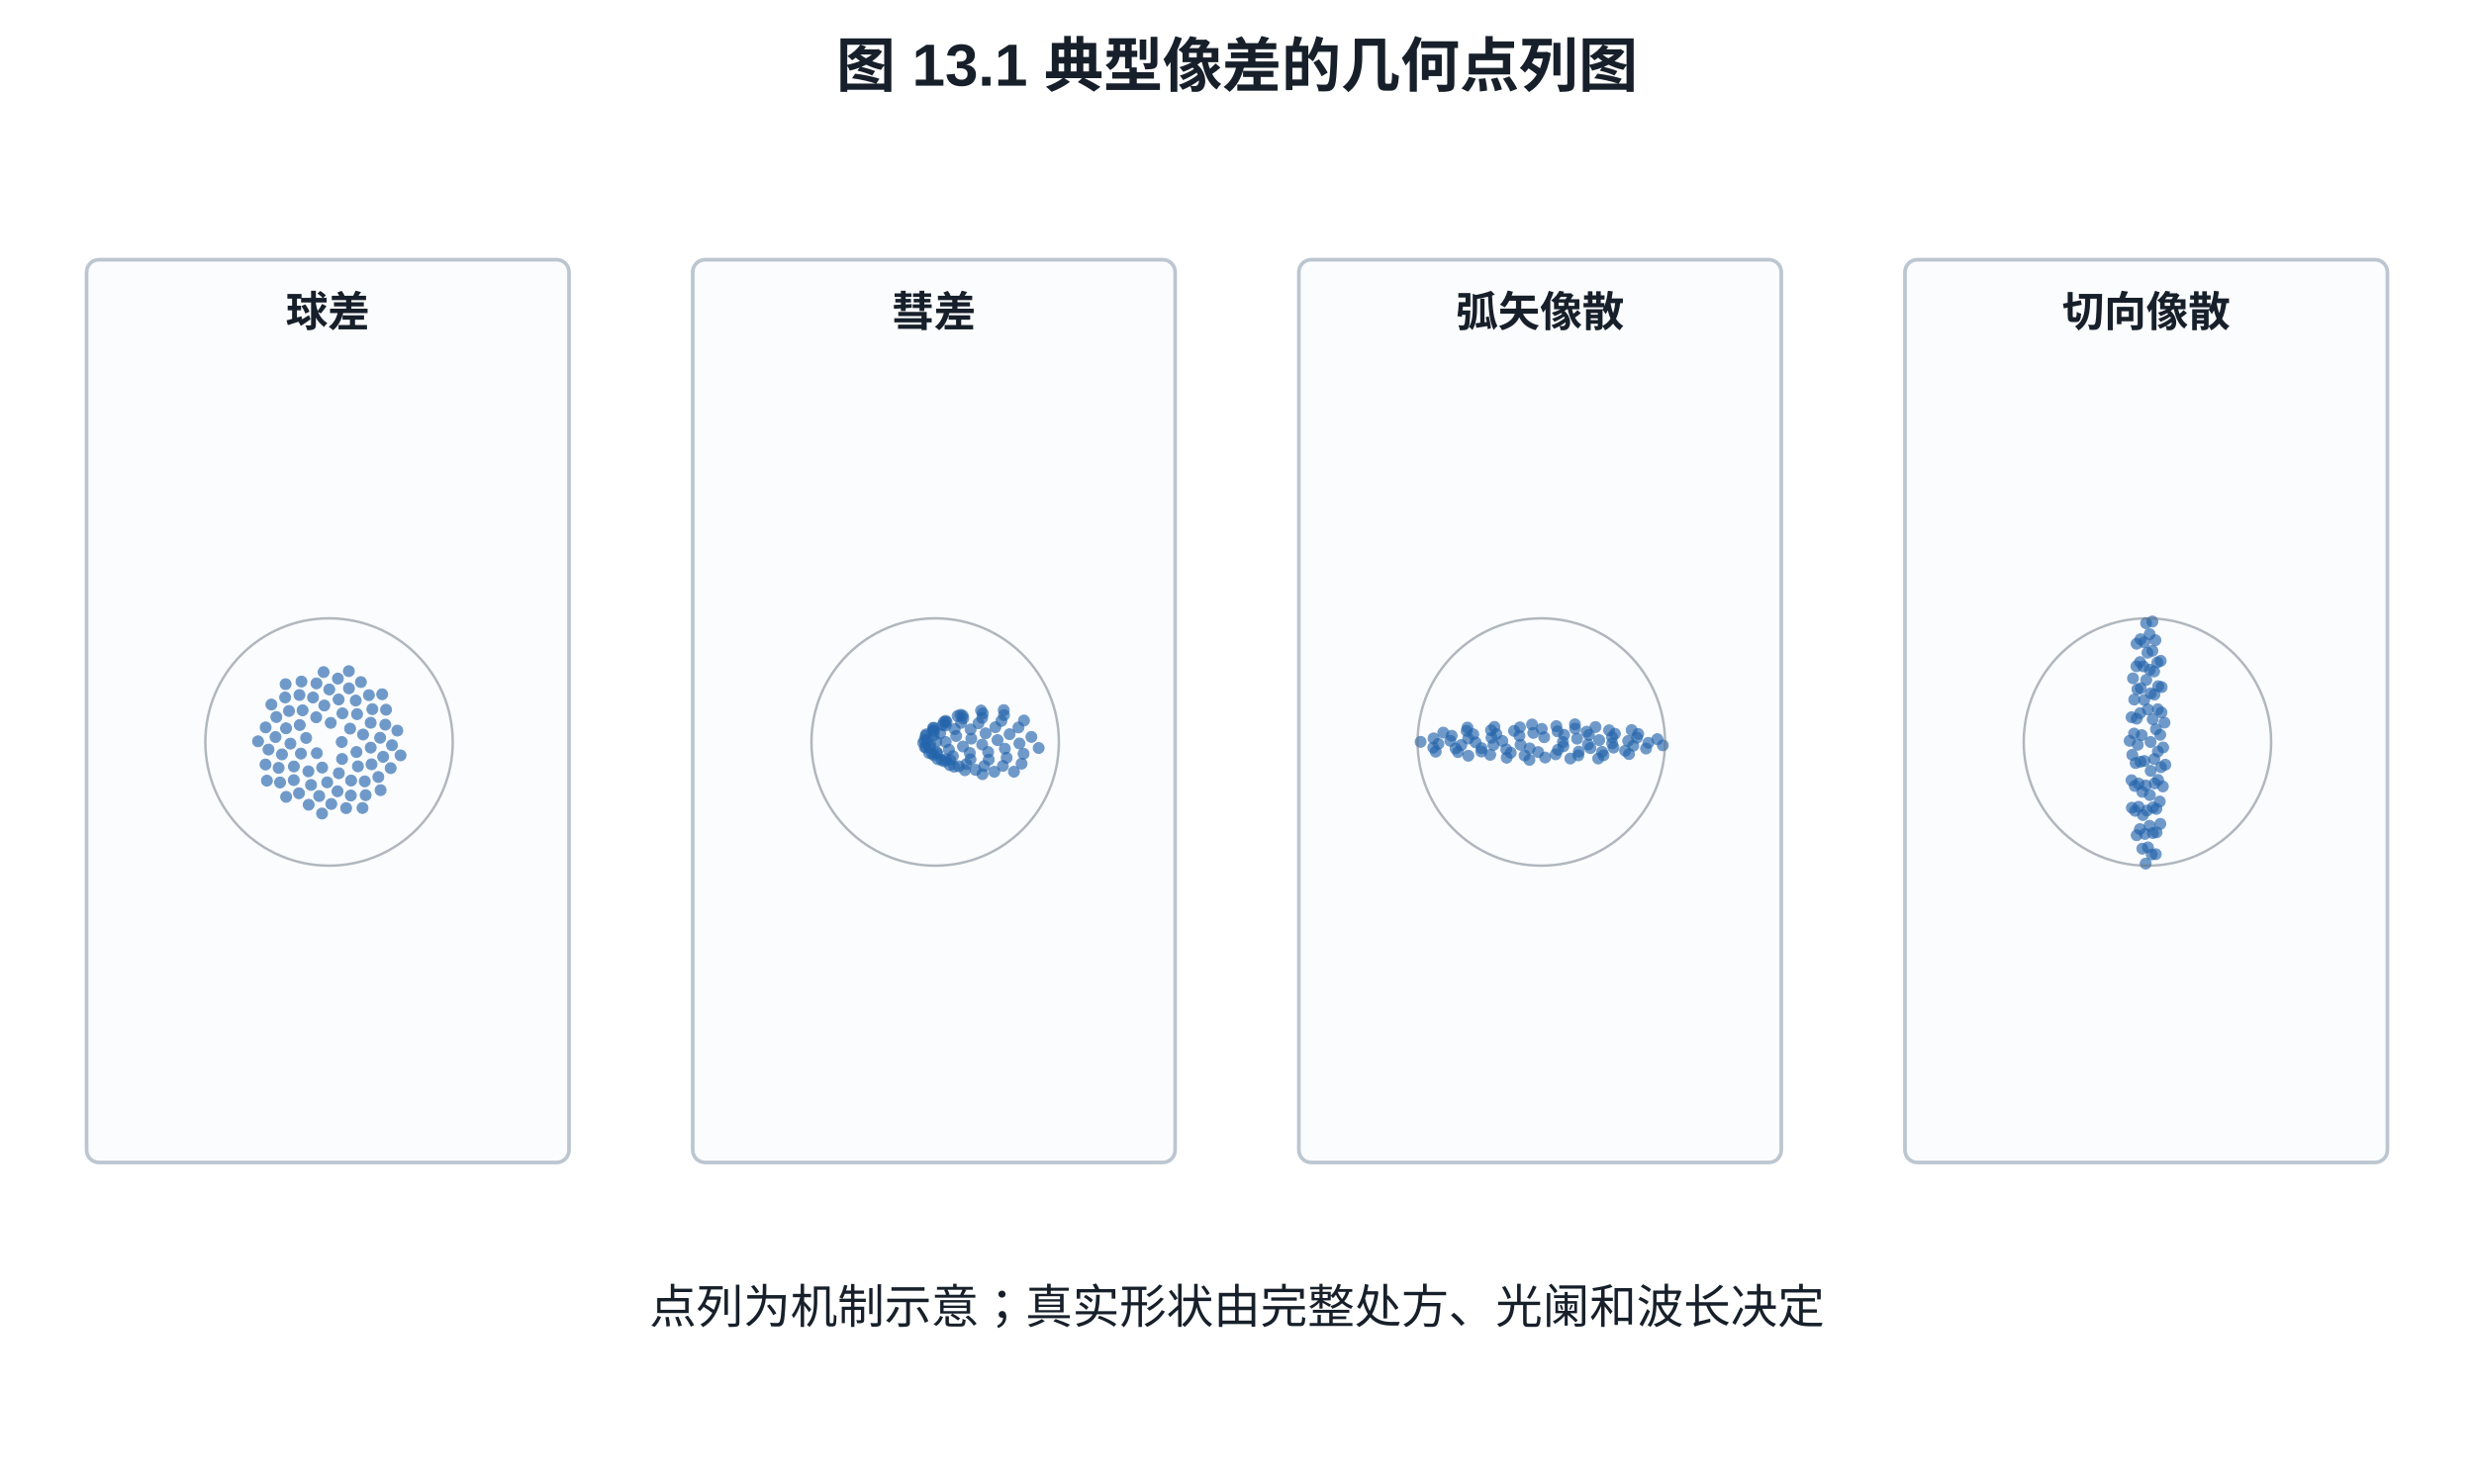
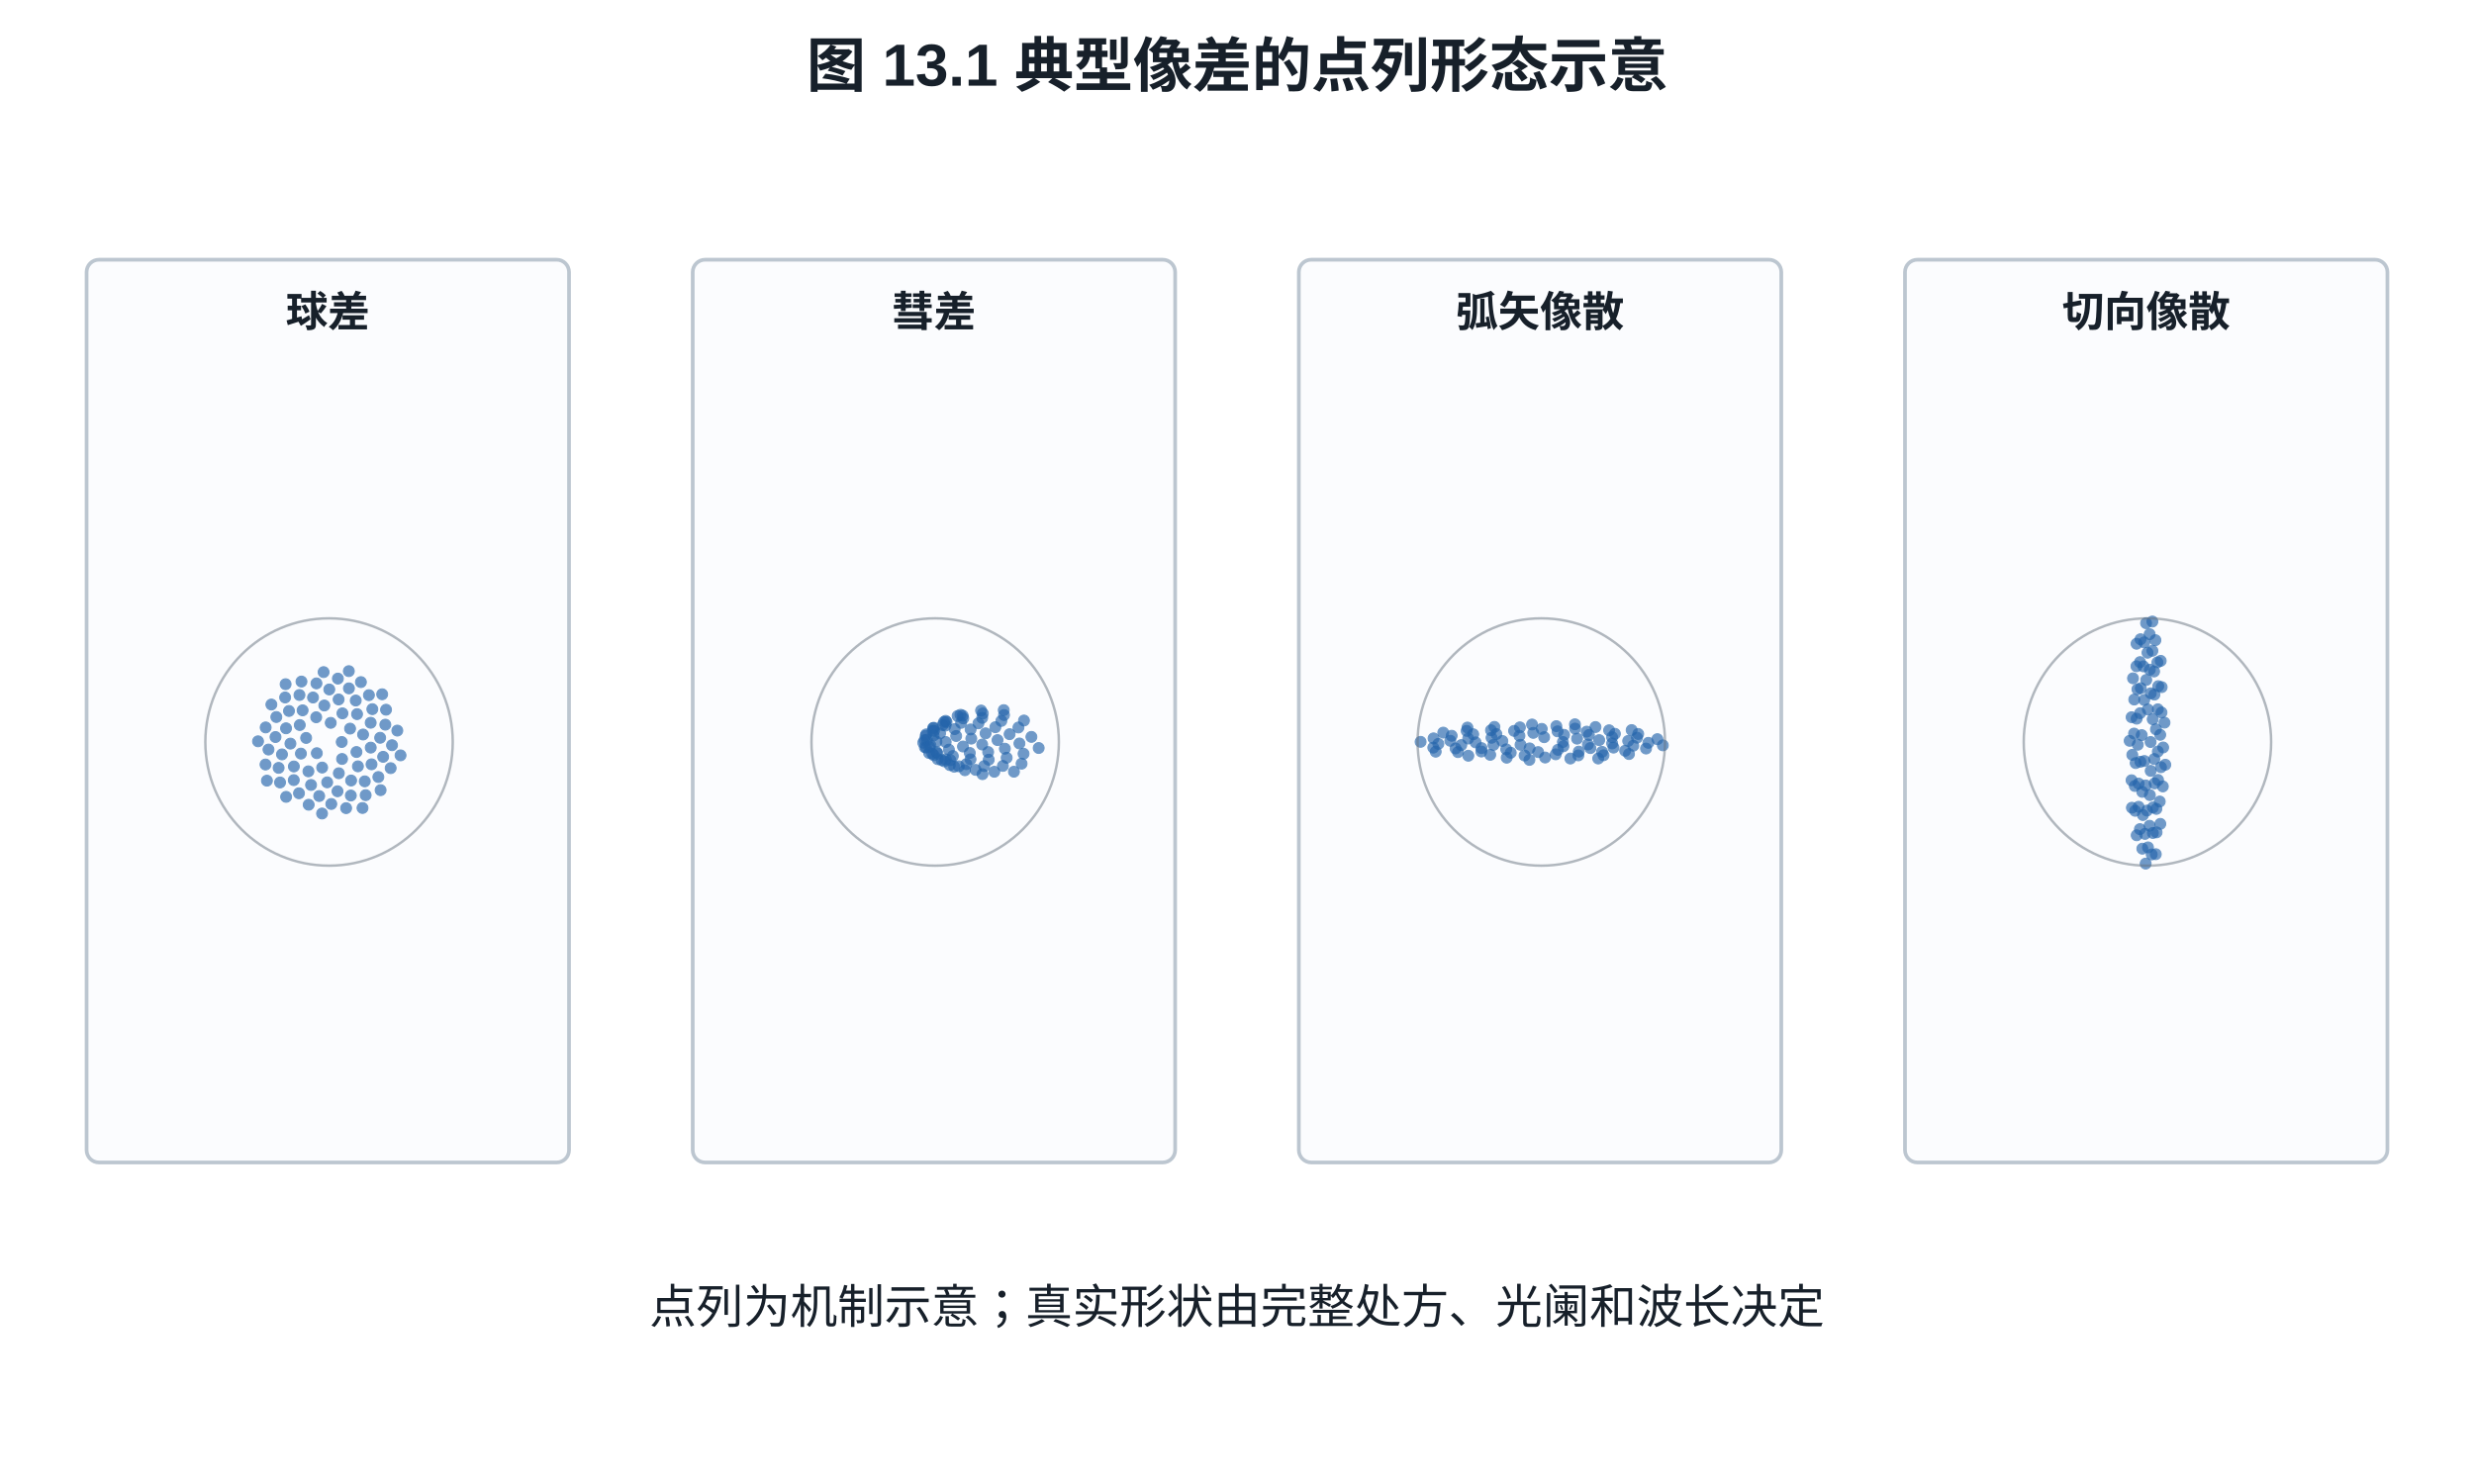
- <svg xmlns="http://www.w3.org/2000/svg" width="1000" height="600" viewBox="0 0 1000 600" role="img" aria-label="图 13.1  典型像差的几何点列图">
+ <svg xmlns="http://www.w3.org/2000/svg" width="1000" height="600" viewBox="0 0 1000 600" role="img" aria-label="图 13.1  典型像差的点列形态示意">
  <defs>
    <marker id="arrow" markerWidth="9" markerHeight="9" refX="7" refY="3" orient="auto" markerUnits="strokeWidth">
      <path d="M0,0 L0,6 L8,3 z" fill="context-stroke" />
    </marker>
    <marker id="arrow-open" markerWidth="9" markerHeight="9" refX="7" refY="3" orient="auto" markerUnits="strokeWidth">
      <path d="M0,0 L8,3 L0,6" fill="none" stroke="context-stroke" />
    </marker>
  </defs>
  <rect x="0" y="0" width="1000" height="600" fill="#ffffff" />
-   <text x="500.00" y="35.00" fill="#17202a" font-size="24" font-weight="700" text-anchor="middle" font-family="Arial, PingFang SC, Hiragino Sans GB, sans-serif">图 13.1  典型像差的几何点列图</text>
+   <text x="500.00" y="35.00" fill="#17202a" font-size="24" font-weight="700" text-anchor="middle" font-family="Arial, PingFang SC, Hiragino Sans GB, sans-serif">图 13.1  典型像差的点列形态示意</text>
  <rect x="35.00" y="105.00" width="195.00" height="365.00" rx="5" fill="#fbfcfe" stroke="#bcc6d0" stroke-width="1.5" opacity="1.0" />
  <text x="132.50" y="132.00" fill="#17202a" font-size="17" font-weight="700" text-anchor="middle" font-family="Arial, PingFang SC, Hiragino Sans GB, sans-serif">球差</text>
  <circle cx="138.13" cy="300.00" r="2.20" fill="#2364aa" stroke="#2364aa" stroke-width="0.4" opacity="0.65" />
  <circle cx="128.06" cy="304.52" r="2.20" fill="#2364aa" stroke="#2364aa" stroke-width="0.4" opacity="0.65" />
  <circle cx="133.68" cy="292.26" r="2.20" fill="#2364aa" stroke="#2364aa" stroke-width="0.4" opacity="0.65" />
  <circle cx="138.26" cy="306.86" r="2.20" fill="#2364aa" stroke="#2364aa" stroke-width="0.4" opacity="0.65" />
  <circle cx="123.74" cy="298.36" r="2.20" fill="#2364aa" stroke="#2364aa" stroke-width="0.4" opacity="0.65" />
  <circle cx="141.50" cy="294.59" r="2.20" fill="#2364aa" stroke="#2364aa" stroke-width="0.4" opacity="0.65" />
  <circle cx="130.22" cy="310.33" r="2.20" fill="#2364aa" stroke="#2364aa" stroke-width="0.4" opacity="0.65" />
  <circle cx="127.81" cy="290.00" r="2.20" fill="#2364aa" stroke="#2364aa" stroke-width="0.4" opacity="0.65" />
  <circle cx="144.08" cy="304.05" r="2.20" fill="#2364aa" stroke="#2364aa" stroke-width="0.4" opacity="0.65" />
  <circle cx="121.63" cy="304.69" r="2.20" fill="#2364aa" stroke="#2364aa" stroke-width="0.4" opacity="0.65" />
  <circle cx="138.42" cy="288.42" r="2.20" fill="#2364aa" stroke="#2364aa" stroke-width="0.4" opacity="0.65" />
  <circle cx="136.96" cy="312.63" r="2.20" fill="#2364aa" stroke="#2364aa" stroke-width="0.4" opacity="0.65" />
  <circle cx="121.17" cy="293.14" r="2.20" fill="#2364aa" stroke="#2364aa" stroke-width="0.4" opacity="0.65" />
  <circle cx="146.76" cy="296.97" r="2.20" fill="#2364aa" stroke="#2364aa" stroke-width="0.4" opacity="0.65" />
  <circle cx="124.66" cy="311.86" r="2.20" fill="#2364aa" stroke="#2364aa" stroke-width="0.4" opacity="0.65" />
  <circle cx="131.09" cy="285.24" r="2.20" fill="#2364aa" stroke="#2364aa" stroke-width="0.4" opacity="0.65" />
  <circle cx="144.67" cy="309.84" r="2.20" fill="#2364aa" stroke="#2364aa" stroke-width="0.4" opacity="0.65" />
  <circle cx="117.39" cy="300.65" r="2.20" fill="#2364aa" stroke="#2364aa" stroke-width="0.4" opacity="0.65" />
  <circle cx="144.33" cy="288.73" r="2.20" fill="#2364aa" stroke="#2364aa" stroke-width="0.4" opacity="0.65" />
  <circle cx="132.25" cy="316.31" r="2.20" fill="#2364aa" stroke="#2364aa" stroke-width="0.4" opacity="0.65" />
  <circle cx="122.32" cy="287.20" r="2.20" fill="#2364aa" stroke="#2364aa" stroke-width="0.4" opacity="0.65" />
  <circle cx="149.85" cy="302.27" r="2.20" fill="#2364aa" stroke="#2364aa" stroke-width="0.4" opacity="0.65" />
  <circle cx="118.78" cy="309.89" r="2.20" fill="#2364aa" stroke="#2364aa" stroke-width="0.4" opacity="0.65" />
  <circle cx="136.87" cy="282.80" r="2.20" fill="#2364aa" stroke="#2364aa" stroke-width="0.4" opacity="0.65" />
  <circle cx="141.92" cy="315.57" r="2.20" fill="#2364aa" stroke="#2364aa" stroke-width="0.4" opacity="0.65" />
  <circle cx="115.62" cy="294.46" r="2.20" fill="#2364aa" stroke="#2364aa" stroke-width="0.4" opacity="0.65" />
  <circle cx="149.83" cy="292.22" r="2.20" fill="#2364aa" stroke="#2364aa" stroke-width="0.4" opacity="0.65" />
  <circle cx="125.73" cy="317.37" r="2.20" fill="#2364aa" stroke="#2364aa" stroke-width="0.4" opacity="0.65" />
  <circle cx="126.53" cy="282.01" r="2.20" fill="#2364aa" stroke="#2364aa" stroke-width="0.4" opacity="0.65" />
  <circle cx="150.17" cy="309.02" r="2.20" fill="#2364aa" stroke="#2364aa" stroke-width="0.4" opacity="0.65" />
  <circle cx="113.98" cy="305.01" r="2.20" fill="#2364aa" stroke="#2364aa" stroke-width="0.4" opacity="0.65" />
  <circle cx="143.79" cy="283.23" r="2.20" fill="#2364aa" stroke="#2364aa" stroke-width="0.4" opacity="0.65" />
  <circle cx="136.42" cy="319.92" r="2.20" fill="#2364aa" stroke="#2364aa" stroke-width="0.4" opacity="0.65" />
  <circle cx="116.81" cy="287.46" r="2.20" fill="#2364aa" stroke="#2364aa" stroke-width="0.4" opacity="0.65" />
  <circle cx="153.66" cy="298.29" r="2.20" fill="#2364aa" stroke="#2364aa" stroke-width="0.4" opacity="0.65" />
  <circle cx="118.75" cy="315.41" r="2.20" fill="#2364aa" stroke="#2364aa" stroke-width="0.4" opacity="0.65" />
  <circle cx="133.10" cy="278.76" r="2.20" fill="#2364aa" stroke="#2364aa" stroke-width="0.4" opacity="0.65" />
  <circle cx="147.44" cy="315.91" r="2.20" fill="#2364aa" stroke="#2364aa" stroke-width="0.4" opacity="0.65" />
  <circle cx="111.36" cy="297.99" r="2.20" fill="#2364aa" stroke="#2364aa" stroke-width="0.4" opacity="0.65" />
  <circle cx="150.50" cy="286.72" r="2.20" fill="#2364aa" stroke="#2364aa" stroke-width="0.4" opacity="0.65" />
  <circle cx="129.02" cy="321.85" r="2.20" fill="#2364aa" stroke="#2364aa" stroke-width="0.4" opacity="0.65" />
  <circle cx="121.04" cy="281.00" r="2.20" fill="#2364aa" stroke="#2364aa" stroke-width="0.4" opacity="0.65" />
  <circle cx="154.87" cy="305.99" r="2.20" fill="#2364aa" stroke="#2364aa" stroke-width="0.4" opacity="0.65" />
  <circle cx="112.62" cy="310.46" r="2.20" fill="#2364aa" stroke="#2364aa" stroke-width="0.4" opacity="0.65" />
  <circle cx="141.04" cy="278.31" r="2.20" fill="#2364aa" stroke="#2364aa" stroke-width="0.4" opacity="0.65" />
  <circle cx="141.81" cy="321.64" r="2.20" fill="#2364aa" stroke="#2364aa" stroke-width="0.4" opacity="0.65" />
  <circle cx="111.69" cy="289.90" r="2.20" fill="#2364aa" stroke="#2364aa" stroke-width="0.4" opacity="0.65" />
  <circle cx="155.75" cy="292.99" r="2.20" fill="#2364aa" stroke="#2364aa" stroke-width="0.4" opacity="0.65" />
  <circle cx="120.85" cy="320.73" r="2.20" fill="#2364aa" stroke="#2364aa" stroke-width="0.4" opacity="0.65" />
  <circle cx="127.91" cy="276.30" r="2.20" fill="#2364aa" stroke="#2364aa" stroke-width="0.4" opacity="0.65" />
  <circle cx="152.93" cy="314.16" r="2.20" fill="#2364aa" stroke="#2364aa" stroke-width="0.4" opacity="0.65" />
  <circle cx="108.53" cy="303.05" r="2.20" fill="#2364aa" stroke="#2364aa" stroke-width="0.4" opacity="0.65" />
  <circle cx="149.12" cy="281.06" r="2.20" fill="#2364aa" stroke="#2364aa" stroke-width="0.4" opacity="0.65" />
  <circle cx="133.91" cy="325.06" r="2.20" fill="#2364aa" stroke="#2364aa" stroke-width="0.4" opacity="0.65" />
  <circle cx="115.25" cy="281.99" r="2.20" fill="#2364aa" stroke="#2364aa" stroke-width="0.4" opacity="0.65" />
  <circle cx="158.46" cy="301.30" r="2.20" fill="#2364aa" stroke="#2364aa" stroke-width="0.4" opacity="0.65" />
  <circle cx="113.20" cy="316.36" r="2.20" fill="#2364aa" stroke="#2364aa" stroke-width="0.4" opacity="0.65" />
  <circle cx="136.58" cy="274.36" r="2.20" fill="#2364aa" stroke="#2364aa" stroke-width="0.4" opacity="0.65" />
  <circle cx="147.80" cy="321.49" r="2.20" fill="#2364aa" stroke="#2364aa" stroke-width="0.4" opacity="0.65" />
  <circle cx="107.38" cy="294.11" r="2.20" fill="#2364aa" stroke="#2364aa" stroke-width="0.4" opacity="0.65" />
  <circle cx="156.04" cy="286.95" r="2.20" fill="#2364aa" stroke="#2364aa" stroke-width="0.4" opacity="0.65" />
  <circle cx="124.77" cy="325.37" r="2.20" fill="#2364aa" stroke="#2364aa" stroke-width="0.4" opacity="0.65" />
  <circle cx="121.85" cy="275.56" r="2.20" fill="#2364aa" stroke="#2364aa" stroke-width="0.4" opacity="0.65" />
  <circle cx="157.91" cy="310.57" r="2.20" fill="#2364aa" stroke="#2364aa" stroke-width="0.4" opacity="0.65" />
  <circle cx="107.32" cy="309.10" r="2.20" fill="#2364aa" stroke="#2364aa" stroke-width="0.4" opacity="0.65" />
  <circle cx="145.88" cy="275.78" r="2.20" fill="#2364aa" stroke="#2364aa" stroke-width="0.4" opacity="0.65" />
  <circle cx="139.91" cy="326.74" r="2.20" fill="#2364aa" stroke="#2364aa" stroke-width="0.4" opacity="0.65" />
  <circle cx="109.69" cy="284.85" r="2.20" fill="#2364aa" stroke="#2364aa" stroke-width="0.4" opacity="0.65" />
  <circle cx="160.60" cy="295.39" r="2.20" fill="#2364aa" stroke="#2364aa" stroke-width="0.4" opacity="0.65" />
  <circle cx="115.65" cy="322.18" r="2.20" fill="#2364aa" stroke="#2364aa" stroke-width="0.4" opacity="0.65" />
  <circle cx="130.80" cy="271.74" r="2.20" fill="#2364aa" stroke="#2364aa" stroke-width="0.4" opacity="0.65" />
  <circle cx="153.84" cy="319.47" r="2.20" fill="#2364aa" stroke="#2364aa" stroke-width="0.4" opacity="0.65" />
  <circle cx="104.30" cy="299.72" r="2.20" fill="#2364aa" stroke="#2364aa" stroke-width="0.4" opacity="0.65" />
  <circle cx="154.48" cy="280.70" r="2.20" fill="#2364aa" stroke="#2364aa" stroke-width="0.4" opacity="0.65" />
  <circle cx="130.18" cy="328.92" r="2.20" fill="#2364aa" stroke="#2364aa" stroke-width="0.4" opacity="0.65" />
  <circle cx="115.44" cy="276.63" r="2.20" fill="#2364aa" stroke="#2364aa" stroke-width="0.4" opacity="0.65" />
  <circle cx="161.90" cy="305.40" r="2.20" fill="#2364aa" stroke="#2364aa" stroke-width="0.4" opacity="0.65" />
  <circle cx="107.89" cy="315.63" r="2.20" fill="#2364aa" stroke="#2364aa" stroke-width="0.4" opacity="0.65" />
  <circle cx="141.00" cy="271.35" r="2.20" fill="#2364aa" stroke="#2364aa" stroke-width="0.4" opacity="0.65" />
  <circle cx="146.53" cy="326.68" r="2.20" fill="#2364aa" stroke="#2364aa" stroke-width="0.4" opacity="0.65" />
  <circle cx="133.00" cy="300.00" r="50.00" fill="none" stroke="#66717e" stroke-width="1" opacity="0.5" />
  <rect x="280.00" y="105.00" width="195.00" height="365.00" rx="5" fill="#fbfcfe" stroke="#bcc6d0" stroke-width="1.5" opacity="1.0" />
  <text x="377.50" y="132.00" fill="#17202a" font-size="17" font-weight="700" text-anchor="middle" font-family="Arial, PingFang SC, Hiragino Sans GB, sans-serif">彗差</text>
  <circle cx="382.25" cy="300.00" r="2.20" fill="#2364aa" stroke="#2364aa" stroke-width="0.4" opacity="0.65" />
  <circle cx="375.66" cy="302.04" r="2.20" fill="#2364aa" stroke="#2364aa" stroke-width="0.4" opacity="0.65" />
  <circle cx="379.99" cy="296.52" r="2.20" fill="#2364aa" stroke="#2364aa" stroke-width="0.4" opacity="0.65" />
  <circle cx="383.55" cy="303.09" r="2.20" fill="#2364aa" stroke="#2364aa" stroke-width="0.4" opacity="0.65" />
  <circle cx="373.73" cy="299.26" r="2.20" fill="#2364aa" stroke="#2364aa" stroke-width="0.4" opacity="0.65" />
  <circle cx="386.49" cy="297.57" r="2.20" fill="#2364aa" stroke="#2364aa" stroke-width="0.4" opacity="0.65" />
  <circle cx="378.92" cy="304.65" r="2.20" fill="#2364aa" stroke="#2364aa" stroke-width="0.4" opacity="0.65" />
  <circle cx="377.54" cy="295.50" r="2.20" fill="#2364aa" stroke="#2364aa" stroke-width="0.4" opacity="0.65" />
  <circle cx="389.24" cy="301.82" r="2.20" fill="#2364aa" stroke="#2364aa" stroke-width="0.4" opacity="0.65" />
  <circle cx="373.82" cy="302.11" r="2.20" fill="#2364aa" stroke="#2364aa" stroke-width="0.4" opacity="0.65" />
  <circle cx="385.88" cy="294.79" r="2.20" fill="#2364aa" stroke="#2364aa" stroke-width="0.4" opacity="0.65" />
  <circle cx="385.15" cy="305.68" r="2.20" fill="#2364aa" stroke="#2364aa" stroke-width="0.4" opacity="0.65" />
  <circle cx="374.39" cy="296.91" r="2.20" fill="#2364aa" stroke="#2364aa" stroke-width="0.4" opacity="0.65" />
  <circle cx="392.60" cy="298.64" r="2.20" fill="#2364aa" stroke="#2364aa" stroke-width="0.4" opacity="0.65" />
  <circle cx="377.42" cy="305.34" r="2.20" fill="#2364aa" stroke="#2364aa" stroke-width="0.4" opacity="0.65" />
  <circle cx="382.20" cy="293.36" r="2.20" fill="#2364aa" stroke="#2364aa" stroke-width="0.4" opacity="0.65" />
  <circle cx="391.99" cy="304.43" r="2.20" fill="#2364aa" stroke="#2364aa" stroke-width="0.4" opacity="0.65" />
  <circle cx="373.18" cy="300.29" r="2.20" fill="#2364aa" stroke="#2364aa" stroke-width="0.4" opacity="0.65" />
  <circle cx="392.32" cy="294.93" r="2.20" fill="#2364aa" stroke="#2364aa" stroke-width="0.4" opacity="0.65" />
  <circle cx="384.14" cy="307.34" r="2.20" fill="#2364aa" stroke="#2364aa" stroke-width="0.4" opacity="0.65" />
  <circle cx="377.47" cy="294.24" r="2.20" fill="#2364aa" stroke="#2364aa" stroke-width="0.4" opacity="0.65" />
  <circle cx="397.01" cy="301.02" r="2.20" fill="#2364aa" stroke="#2364aa" stroke-width="0.4" opacity="0.65" />
  <circle cx="375.55" cy="304.45" r="2.20" fill="#2364aa" stroke="#2364aa" stroke-width="0.4" opacity="0.65" />
  <circle cx="388.48" cy="292.26" r="2.20" fill="#2364aa" stroke="#2364aa" stroke-width="0.4" opacity="0.65" />
  <circle cx="392.29" cy="307.01" r="2.20" fill="#2364aa" stroke="#2364aa" stroke-width="0.4" opacity="0.65" />
  <circle cx="374.15" cy="297.50" r="2.20" fill="#2364aa" stroke="#2364aa" stroke-width="0.4" opacity="0.65" />
  <circle cx="398.37" cy="296.50" r="2.20" fill="#2364aa" stroke="#2364aa" stroke-width="0.4" opacity="0.65" />
  <circle cx="381.78" cy="307.82" r="2.20" fill="#2364aa" stroke="#2364aa" stroke-width="0.4" opacity="0.65" />
  <circle cx="382.61" cy="291.91" r="2.20" fill="#2364aa" stroke="#2364aa" stroke-width="0.4" opacity="0.65" />
  <circle cx="399.42" cy="304.06" r="2.20" fill="#2364aa" stroke="#2364aa" stroke-width="0.4" opacity="0.65" />
  <circle cx="374.36" cy="302.26" r="2.20" fill="#2364aa" stroke="#2364aa" stroke-width="0.4" opacity="0.65" />
  <circle cx="395.49" cy="292.45" r="2.20" fill="#2364aa" stroke="#2364aa" stroke-width="0.4" opacity="0.65" />
  <circle cx="390.61" cy="308.96" r="2.20" fill="#2364aa" stroke="#2364aa" stroke-width="0.4" opacity="0.65" />
  <circle cx="377.15" cy="294.36" r="2.20" fill="#2364aa" stroke="#2364aa" stroke-width="0.4" opacity="0.65" />
  <circle cx="403.21" cy="299.23" r="2.20" fill="#2364aa" stroke="#2364aa" stroke-width="0.4" opacity="0.65" />
  <circle cx="379.03" cy="306.93" r="2.20" fill="#2364aa" stroke="#2364aa" stroke-width="0.4" opacity="0.65" />
  <circle cx="389.35" cy="290.44" r="2.20" fill="#2364aa" stroke="#2364aa" stroke-width="0.4" opacity="0.65" />
  <circle cx="399.65" cy="307.16" r="2.20" fill="#2364aa" stroke="#2364aa" stroke-width="0.4" opacity="0.65" />
  <circle cx="374.66" cy="299.10" r="2.20" fill="#2364aa" stroke="#2364aa" stroke-width="0.4" opacity="0.65" />
  <circle cx="402.32" cy="294.02" r="2.20" fill="#2364aa" stroke="#2364aa" stroke-width="0.4" opacity="0.65" />
  <circle cx="387.55" cy="309.83" r="2.20" fill="#2364aa" stroke="#2364aa" stroke-width="0.4" opacity="0.65" />
  <circle cx="382.23" cy="291.45" r="2.20" fill="#2364aa" stroke="#2364aa" stroke-width="0.4" opacity="0.65" />
  <circle cx="406.17" cy="302.70" r="2.20" fill="#2364aa" stroke="#2364aa" stroke-width="0.4" opacity="0.65" />
  <circle cx="376.85" cy="304.71" r="2.20" fill="#2364aa" stroke="#2364aa" stroke-width="0.4" opacity="0.65" />
  <circle cx="397.01" cy="290.24" r="2.20" fill="#2364aa" stroke="#2364aa" stroke-width="0.4" opacity="0.65" />
  <circle cx="397.81" cy="309.74" r="2.20" fill="#2364aa" stroke="#2364aa" stroke-width="0.4" opacity="0.65" />
  <circle cx="376.99" cy="295.45" r="2.20" fill="#2364aa" stroke="#2364aa" stroke-width="0.4" opacity="0.65" />
  <circle cx="408.09" cy="296.84" r="2.20" fill="#2364aa" stroke="#2364aa" stroke-width="0.4" opacity="0.65" />
  <circle cx="383.92" cy="309.33" r="2.20" fill="#2364aa" stroke="#2364aa" stroke-width="0.4" opacity="0.65" />
  <circle cx="389.13" cy="289.34" r="2.20" fill="#2364aa" stroke="#2364aa" stroke-width="0.4" opacity="0.65" />
  <circle cx="406.90" cy="306.37" r="2.20" fill="#2364aa" stroke="#2364aa" stroke-width="0.4" opacity="0.65" />
  <circle cx="376.08" cy="301.37" r="2.20" fill="#2364aa" stroke="#2364aa" stroke-width="0.4" opacity="0.65" />
  <circle cx="404.75" cy="291.48" r="2.20" fill="#2364aa" stroke="#2364aa" stroke-width="0.4" opacity="0.65" />
  <circle cx="394.36" cy="311.28" r="2.20" fill="#2364aa" stroke="#2364aa" stroke-width="0.4" opacity="0.65" />
  <circle cx="381.56" cy="291.90" r="2.20" fill="#2364aa" stroke="#2364aa" stroke-width="0.4" opacity="0.65" />
  <circle cx="412.06" cy="300.59" r="2.20" fill="#2364aa" stroke="#2364aa" stroke-width="0.4" opacity="0.65" />
  <circle cx="380.64" cy="307.36" r="2.20" fill="#2364aa" stroke="#2364aa" stroke-width="0.4" opacity="0.65" />
  <circle cx="397.26" cy="288.46" r="2.20" fill="#2364aa" stroke="#2364aa" stroke-width="0.4" opacity="0.65" />
  <circle cx="405.37" cy="309.67" r="2.20" fill="#2364aa" stroke="#2364aa" stroke-width="0.4" opacity="0.65" />
  <circle cx="377.34" cy="297.35" r="2.20" fill="#2364aa" stroke="#2364aa" stroke-width="0.4" opacity="0.65" />
  <circle cx="411.66" cy="294.13" r="2.20" fill="#2364aa" stroke="#2364aa" stroke-width="0.4" opacity="0.65" />
  <circle cx="390.02" cy="311.42" r="2.20" fill="#2364aa" stroke="#2364aa" stroke-width="0.4" opacity="0.65" />
  <circle cx="388.24" cy="289.00" r="2.20" fill="#2364aa" stroke="#2364aa" stroke-width="0.4" opacity="0.65" />
  <circle cx="413.73" cy="304.75" r="2.20" fill="#2364aa" stroke="#2364aa" stroke-width="0.4" opacity="0.65" />
  <circle cx="378.58" cy="304.09" r="2.20" fill="#2364aa" stroke="#2364aa" stroke-width="0.4" opacity="0.65" />
  <circle cx="405.83" cy="289.10" r="2.20" fill="#2364aa" stroke="#2364aa" stroke-width="0.4" opacity="0.65" />
  <circle cx="401.90" cy="312.03" r="2.20" fill="#2364aa" stroke="#2364aa" stroke-width="0.4" opacity="0.65" />
  <circle cx="381.01" cy="293.18" r="2.20" fill="#2364aa" stroke="#2364aa" stroke-width="0.4" opacity="0.65" />
  <circle cx="416.90" cy="297.93" r="2.20" fill="#2364aa" stroke="#2364aa" stroke-width="0.4" opacity="0.65" />
  <circle cx="385.68" cy="309.98" r="2.20" fill="#2364aa" stroke="#2364aa" stroke-width="0.4" opacity="0.65" />
  <circle cx="396.55" cy="287.28" r="2.20" fill="#2364aa" stroke="#2364aa" stroke-width="0.4" opacity="0.65" />
  <circle cx="412.93" cy="308.76" r="2.20" fill="#2364aa" stroke="#2364aa" stroke-width="0.4" opacity="0.65" />
  <circle cx="378.51" cy="299.87" r="2.20" fill="#2364aa" stroke="#2364aa" stroke-width="0.4" opacity="0.65" />
  <circle cx="413.89" cy="291.32" r="2.20" fill="#2364aa" stroke="#2364aa" stroke-width="0.4" opacity="0.65" />
  <circle cx="397.13" cy="313.01" r="2.20" fill="#2364aa" stroke="#2364aa" stroke-width="0.4" opacity="0.65" />
  <circle cx="387.07" cy="289.48" r="2.20" fill="#2364aa" stroke="#2364aa" stroke-width="0.4" opacity="0.65" />
  <circle cx="419.84" cy="302.43" r="2.20" fill="#2364aa" stroke="#2364aa" stroke-width="0.4" opacity="0.65" />
  <circle cx="382.29" cy="307.03" r="2.20" fill="#2364aa" stroke="#2364aa" stroke-width="0.4" opacity="0.65" />
  <circle cx="405.72" cy="287.11" r="2.20" fill="#2364aa" stroke="#2364aa" stroke-width="0.4" opacity="0.65" />
  <circle cx="409.84" cy="312.01" r="2.20" fill="#2364aa" stroke="#2364aa" stroke-width="0.4" opacity="0.65" />
  <circle cx="378.00" cy="300.00" r="50.00" fill="none" stroke="#66717e" stroke-width="1" opacity="0.5" />
  <rect x="525.00" y="105.00" width="195.00" height="365.00" rx="5" fill="#fbfcfe" stroke="#bcc6d0" stroke-width="1.5" opacity="1.0" />
  <text x="622.50" y="132.00" fill="#17202a" font-size="17" font-weight="700" text-anchor="middle" font-family="Arial, PingFang SC, Hiragino Sans GB, sans-serif">弧矢像散</text>
  <circle cx="631.73" cy="300.00" r="2.20" fill="#2364aa" stroke="#2364aa" stroke-width="0.4" opacity="0.65" />
  <circle cx="614.60" cy="301.13" r="2.20" fill="#2364aa" stroke="#2364aa" stroke-width="0.4" opacity="0.65" />
  <circle cx="624.16" cy="298.06" r="2.20" fill="#2364aa" stroke="#2364aa" stroke-width="0.4" opacity="0.65" />
  <circle cx="631.94" cy="301.72" r="2.20" fill="#2364aa" stroke="#2364aa" stroke-width="0.4" opacity="0.65" />
  <circle cx="607.26" cy="299.59" r="2.20" fill="#2364aa" stroke="#2364aa" stroke-width="0.4" opacity="0.65" />
  <circle cx="637.46" cy="298.65" r="2.20" fill="#2364aa" stroke="#2364aa" stroke-width="0.4" opacity="0.65" />
  <circle cx="618.28" cy="302.58" r="2.20" fill="#2364aa" stroke="#2364aa" stroke-width="0.4" opacity="0.65" />
  <circle cx="614.17" cy="297.50" r="2.20" fill="#2364aa" stroke="#2364aa" stroke-width="0.4" opacity="0.65" />
  <circle cx="641.84" cy="301.01" r="2.20" fill="#2364aa" stroke="#2364aa" stroke-width="0.4" opacity="0.65" />
  <circle cx="603.67" cy="301.17" r="2.20" fill="#2364aa" stroke="#2364aa" stroke-width="0.4" opacity="0.65" />
  <circle cx="632.21" cy="297.11" r="2.20" fill="#2364aa" stroke="#2364aa" stroke-width="0.4" opacity="0.65" />
  <circle cx="629.73" cy="303.16" r="2.20" fill="#2364aa" stroke="#2364aa" stroke-width="0.4" opacity="0.65" />
  <circle cx="602.89" cy="298.29" r="2.20" fill="#2364aa" stroke="#2364aa" stroke-width="0.4" opacity="0.65" />
  <circle cx="646.40" cy="299.24" r="2.20" fill="#2364aa" stroke="#2364aa" stroke-width="0.4" opacity="0.65" />
  <circle cx="608.83" cy="302.96" r="2.20" fill="#2364aa" stroke="#2364aa" stroke-width="0.4" opacity="0.65" />
  <circle cx="619.75" cy="296.31" r="2.20" fill="#2364aa" stroke="#2364aa" stroke-width="0.4" opacity="0.65" />
  <circle cx="642.84" cy="302.46" r="2.20" fill="#2364aa" stroke="#2364aa" stroke-width="0.4" opacity="0.65" />
  <circle cx="596.45" cy="300.16" r="2.20" fill="#2364aa" stroke="#2364aa" stroke-width="0.4" opacity="0.65" />
  <circle cx="642.26" cy="297.18" r="2.20" fill="#2364aa" stroke="#2364aa" stroke-width="0.4" opacity="0.65" />
  <circle cx="621.72" cy="304.08" r="2.20" fill="#2364aa" stroke="#2364aa" stroke-width="0.4" opacity="0.65" />
  <circle cx="604.85" cy="296.80" r="2.20" fill="#2364aa" stroke="#2364aa" stroke-width="0.4" opacity="0.65" />
  <circle cx="651.64" cy="300.57" r="2.20" fill="#2364aa" stroke="#2364aa" stroke-width="0.4" opacity="0.65" />
  <circle cx="598.83" cy="302.47" r="2.20" fill="#2364aa" stroke="#2364aa" stroke-width="0.4" opacity="0.65" />
  <circle cx="629.58" cy="295.70" r="2.20" fill="#2364aa" stroke="#2364aa" stroke-width="0.4" opacity="0.65" />
  <circle cx="638.16" cy="303.89" r="2.20" fill="#2364aa" stroke="#2364aa" stroke-width="0.4" opacity="0.65" />
  <circle cx="593.45" cy="298.61" r="2.20" fill="#2364aa" stroke="#2364aa" stroke-width="0.4" opacity="0.65" />
  <circle cx="651.61" cy="298.06" r="2.20" fill="#2364aa" stroke="#2364aa" stroke-width="0.4" opacity="0.65" />
  <circle cx="610.64" cy="304.34" r="2.20" fill="#2364aa" stroke="#2364aa" stroke-width="0.4" opacity="0.65" />
  <circle cx="612.00" cy="295.50" r="2.20" fill="#2364aa" stroke="#2364aa" stroke-width="0.4" opacity="0.65" />
  <circle cx="652.19" cy="302.26" r="2.20" fill="#2364aa" stroke="#2364aa" stroke-width="0.4" opacity="0.65" />
  <circle cx="590.66" cy="301.25" r="2.20" fill="#2364aa" stroke="#2364aa" stroke-width="0.4" opacity="0.65" />
  <circle cx="641.34" cy="295.81" r="2.20" fill="#2364aa" stroke="#2364aa" stroke-width="0.4" opacity="0.65" />
  <circle cx="628.82" cy="304.98" r="2.20" fill="#2364aa" stroke="#2364aa" stroke-width="0.4" opacity="0.65" />
  <circle cx="595.48" cy="296.87" r="2.20" fill="#2364aa" stroke="#2364aa" stroke-width="0.4" opacity="0.65" />
  <circle cx="658.12" cy="299.57" r="2.20" fill="#2364aa" stroke="#2364aa" stroke-width="0.4" opacity="0.65" />
  <circle cx="598.77" cy="303.85" r="2.20" fill="#2364aa" stroke="#2364aa" stroke-width="0.4" opacity="0.65" />
  <circle cx="623.18" cy="294.69" r="2.20" fill="#2364aa" stroke="#2364aa" stroke-width="0.4" opacity="0.65" />
  <circle cx="647.54" cy="303.98" r="2.20" fill="#2364aa" stroke="#2364aa" stroke-width="0.4" opacity="0.65" />
  <circle cx="586.22" cy="299.50" r="2.20" fill="#2364aa" stroke="#2364aa" stroke-width="0.4" opacity="0.65" />
  <circle cx="652.75" cy="296.68" r="2.20" fill="#2364aa" stroke="#2364aa" stroke-width="0.4" opacity="0.65" />
  <circle cx="616.24" cy="305.46" r="2.20" fill="#2364aa" stroke="#2364aa" stroke-width="0.4" opacity="0.65" />
  <circle cx="602.68" cy="295.25" r="2.20" fill="#2364aa" stroke="#2364aa" stroke-width="0.4" opacity="0.65" />
  <circle cx="660.18" cy="301.50" r="2.20" fill="#2364aa" stroke="#2364aa" stroke-width="0.4" opacity="0.65" />
  <circle cx="588.35" cy="302.61" r="2.20" fill="#2364aa" stroke="#2364aa" stroke-width="0.4" opacity="0.65" />
  <circle cx="636.67" cy="294.58" r="2.20" fill="#2364aa" stroke="#2364aa" stroke-width="0.4" opacity="0.65" />
  <circle cx="637.97" cy="305.41" r="2.20" fill="#2364aa" stroke="#2364aa" stroke-width="0.4" opacity="0.65" />
  <circle cx="586.77" cy="297.47" r="2.20" fill="#2364aa" stroke="#2364aa" stroke-width="0.4" opacity="0.65" />
  <circle cx="661.67" cy="298.25" r="2.20" fill="#2364aa" stroke="#2364aa" stroke-width="0.4" opacity="0.65" />
  <circle cx="602.35" cy="305.18" r="2.20" fill="#2364aa" stroke="#2364aa" stroke-width="0.4" opacity="0.65" />
  <circle cx="614.35" cy="294.08" r="2.20" fill="#2364aa" stroke="#2364aa" stroke-width="0.4" opacity="0.65" />
  <circle cx="656.89" cy="303.54" r="2.20" fill="#2364aa" stroke="#2364aa" stroke-width="0.4" opacity="0.65" />
  <circle cx="581.39" cy="300.76" r="2.20" fill="#2364aa" stroke="#2364aa" stroke-width="0.4" opacity="0.65" />
  <circle cx="650.41" cy="295.26" r="2.20" fill="#2364aa" stroke="#2364aa" stroke-width="0.4" opacity="0.65" />
  <circle cx="624.55" cy="306.27" r="2.20" fill="#2364aa" stroke="#2364aa" stroke-width="0.4" opacity="0.65" />
  <circle cx="592.83" cy="295.50" r="2.20" fill="#2364aa" stroke="#2364aa" stroke-width="0.4" opacity="0.65" />
  <circle cx="666.27" cy="300.33" r="2.20" fill="#2364aa" stroke="#2364aa" stroke-width="0.4" opacity="0.65" />
  <circle cx="589.33" cy="304.09" r="2.20" fill="#2364aa" stroke="#2364aa" stroke-width="0.4" opacity="0.65" />
  <circle cx="629.08" cy="293.59" r="2.20" fill="#2364aa" stroke="#2364aa" stroke-width="0.4" opacity="0.65" />
  <circle cx="648.15" cy="305.37" r="2.20" fill="#2364aa" stroke="#2364aa" stroke-width="0.4" opacity="0.65" />
  <circle cx="579.45" cy="298.53" r="2.20" fill="#2364aa" stroke="#2364aa" stroke-width="0.4" opacity="0.65" />
  <circle cx="662.17" cy="296.74" r="2.20" fill="#2364aa" stroke="#2364aa" stroke-width="0.4" opacity="0.65" />
  <circle cx="609.01" cy="306.34" r="2.20" fill="#2364aa" stroke="#2364aa" stroke-width="0.4" opacity="0.65" />
  <circle cx="604.05" cy="293.89" r="2.20" fill="#2364aa" stroke="#2364aa" stroke-width="0.4" opacity="0.65" />
  <circle cx="665.34" cy="302.64" r="2.20" fill="#2364aa" stroke="#2364aa" stroke-width="0.4" opacity="0.65" />
  <circle cx="579.34" cy="302.27" r="2.20" fill="#2364aa" stroke="#2364aa" stroke-width="0.4" opacity="0.65" />
  <circle cx="644.90" cy="293.95" r="2.20" fill="#2364aa" stroke="#2364aa" stroke-width="0.4" opacity="0.65" />
  <circle cx="634.75" cy="306.68" r="2.20" fill="#2364aa" stroke="#2364aa" stroke-width="0.4" opacity="0.65" />
  <circle cx="583.37" cy="296.21" r="2.20" fill="#2364aa" stroke="#2364aa" stroke-width="0.4" opacity="0.65" />
  <circle cx="669.92" cy="298.85" r="2.20" fill="#2364aa" stroke="#2364aa" stroke-width="0.4" opacity="0.65" />
  <circle cx="593.50" cy="305.55" r="2.20" fill="#2364aa" stroke="#2364aa" stroke-width="0.4" opacity="0.65" />
  <circle cx="619.26" cy="292.93" r="2.20" fill="#2364aa" stroke="#2364aa" stroke-width="0.4" opacity="0.65" />
  <circle cx="658.44" cy="304.87" r="2.20" fill="#2364aa" stroke="#2364aa" stroke-width="0.4" opacity="0.65" />
  <circle cx="574.21" cy="299.93" r="2.20" fill="#2364aa" stroke="#2364aa" stroke-width="0.4" opacity="0.65" />
  <circle cx="659.52" cy="295.18" r="2.20" fill="#2364aa" stroke="#2364aa" stroke-width="0.4" opacity="0.65" />
  <circle cx="618.20" cy="307.23" r="2.20" fill="#2364aa" stroke="#2364aa" stroke-width="0.4" opacity="0.65" />
  <circle cx="593.15" cy="294.16" r="2.20" fill="#2364aa" stroke="#2364aa" stroke-width="0.4" opacity="0.65" />
  <circle cx="672.13" cy="301.35" r="2.20" fill="#2364aa" stroke="#2364aa" stroke-width="0.4" opacity="0.65" />
  <circle cx="580.32" cy="303.91" r="2.20" fill="#2364aa" stroke="#2364aa" stroke-width="0.4" opacity="0.65" />
  <circle cx="636.60" cy="292.84" r="2.20" fill="#2364aa" stroke="#2364aa" stroke-width="0.4" opacity="0.65" />
  <circle cx="646.00" cy="306.67" r="2.20" fill="#2364aa" stroke="#2364aa" stroke-width="0.4" opacity="0.65" />
  <circle cx="623.00" cy="300.00" r="50.00" fill="none" stroke="#66717e" stroke-width="1" opacity="0.5" />
  <rect x="770.00" y="105.00" width="195.00" height="365.00" rx="5" fill="#fbfcfe" stroke="#bcc6d0" stroke-width="1.5" opacity="1.0" />
  <text x="867.50" y="132.00" fill="#17202a" font-size="17" font-weight="700" text-anchor="middle" font-family="Arial, PingFang SC, Hiragino Sans GB, sans-serif">切向像散</text>
  <circle cx="869.28" cy="300.00" r="2.20" fill="#2364aa" stroke="#2364aa" stroke-width="0.4" opacity="0.65" />
  <circle cx="866.77" cy="307.69" r="2.20" fill="#2364aa" stroke="#2364aa" stroke-width="0.4" opacity="0.65" />
  <circle cx="868.17" cy="286.84" r="2.20" fill="#2364aa" stroke="#2364aa" stroke-width="0.4" opacity="0.65" />
  <circle cx="869.32" cy="311.67" r="2.20" fill="#2364aa" stroke="#2364aa" stroke-width="0.4" opacity="0.65" />
  <circle cx="865.69" cy="297.22" r="2.20" fill="#2364aa" stroke="#2364aa" stroke-width="0.4" opacity="0.65" />
  <circle cx="870.13" cy="290.80" r="2.20" fill="#2364aa" stroke="#2364aa" stroke-width="0.4" opacity="0.65" />
  <circle cx="867.31" cy="317.56" r="2.20" fill="#2364aa" stroke="#2364aa" stroke-width="0.4" opacity="0.65" />
  <circle cx="866.70" cy="283.00" r="2.20" fill="#2364aa" stroke="#2364aa" stroke-width="0.4" opacity="0.65" />
  <circle cx="870.77" cy="306.88" r="2.20" fill="#2364aa" stroke="#2364aa" stroke-width="0.4" opacity="0.65" />
  <circle cx="865.16" cy="307.98" r="2.20" fill="#2364aa" stroke="#2364aa" stroke-width="0.4" opacity="0.65" />
  <circle cx="869.35" cy="280.32" r="2.20" fill="#2364aa" stroke="#2364aa" stroke-width="0.4" opacity="0.65" />
  <circle cx="868.99" cy="321.47" r="2.20" fill="#2364aa" stroke="#2364aa" stroke-width="0.4" opacity="0.65" />
  <circle cx="865.04" cy="288.35" r="2.20" fill="#2364aa" stroke="#2364aa" stroke-width="0.4" opacity="0.65" />
  <circle cx="871.44" cy="294.86" r="2.20" fill="#2364aa" stroke="#2364aa" stroke-width="0.4" opacity="0.65" />
  <circle cx="865.92" cy="320.16" r="2.20" fill="#2364aa" stroke="#2364aa" stroke-width="0.4" opacity="0.65" />
  <circle cx="867.52" cy="274.91" r="2.20" fill="#2364aa" stroke="#2364aa" stroke-width="0.4" opacity="0.65" />
  <circle cx="870.92" cy="316.72" r="2.20" fill="#2364aa" stroke="#2364aa" stroke-width="0.4" opacity="0.65" />
  <circle cx="864.10" cy="301.10" r="2.20" fill="#2364aa" stroke="#2364aa" stroke-width="0.4" opacity="0.65" />
  <circle cx="870.83" cy="280.83" r="2.20" fill="#2364aa" stroke="#2364aa" stroke-width="0.4" opacity="0.65" />
  <circle cx="867.81" cy="327.73" r="2.20" fill="#2364aa" stroke="#2364aa" stroke-width="0.4" opacity="0.65" />
  <circle cx="865.33" cy="278.24" r="2.20" fill="#2364aa" stroke="#2364aa" stroke-width="0.4" opacity="0.65" />
  <circle cx="872.21" cy="303.85" r="2.20" fill="#2364aa" stroke="#2364aa" stroke-width="0.4" opacity="0.65" />
  <circle cx="864.45" cy="316.82" r="2.20" fill="#2364aa" stroke="#2364aa" stroke-width="0.4" opacity="0.65" />
  <circle cx="868.97" cy="270.75" r="2.20" fill="#2364aa" stroke="#2364aa" stroke-width="0.4" opacity="0.65" />
  <circle cx="870.23" cy="326.46" r="2.20" fill="#2364aa" stroke="#2364aa" stroke-width="0.4" opacity="0.65" />
  <circle cx="863.65" cy="290.57" r="2.20" fill="#2364aa" stroke="#2364aa" stroke-width="0.4" opacity="0.65" />
  <circle cx="872.21" cy="286.78" r="2.20" fill="#2364aa" stroke="#2364aa" stroke-width="0.4" opacity="0.65" />
  <circle cx="866.18" cy="329.53" r="2.20" fill="#2364aa" stroke="#2364aa" stroke-width="0.4" opacity="0.65" />
  <circle cx="866.38" cy="269.42" r="2.20" fill="#2364aa" stroke="#2364aa" stroke-width="0.4" opacity="0.65" />
  <circle cx="872.29" cy="315.34" r="2.20" fill="#2364aa" stroke="#2364aa" stroke-width="0.4" opacity="0.65" />
  <circle cx="863.24" cy="308.52" r="2.20" fill="#2364aa" stroke="#2364aa" stroke-width="0.4" opacity="0.65" />
  <circle cx="870.70" cy="271.48" r="2.20" fill="#2364aa" stroke="#2364aa" stroke-width="0.4" opacity="0.65" />
  <circle cx="868.86" cy="333.86" r="2.20" fill="#2364aa" stroke="#2364aa" stroke-width="0.4" opacity="0.65" />
  <circle cx="863.95" cy="278.69" r="2.20" fill="#2364aa" stroke="#2364aa" stroke-width="0.4" opacity="0.65" />
  <circle cx="873.17" cy="297.09" r="2.20" fill="#2364aa" stroke="#2364aa" stroke-width="0.4" opacity="0.65" />
  <circle cx="864.44" cy="326.19" r="2.20" fill="#2364aa" stroke="#2364aa" stroke-width="0.4" opacity="0.65" />
  <circle cx="868.03" cy="263.90" r="2.20" fill="#2364aa" stroke="#2364aa" stroke-width="0.4" opacity="0.65" />
  <circle cx="871.61" cy="327.05" r="2.20" fill="#2364aa" stroke="#2364aa" stroke-width="0.4" opacity="0.65" />
  <circle cx="862.59" cy="296.59" r="2.20" fill="#2364aa" stroke="#2364aa" stroke-width="0.4" opacity="0.65" />
  <circle cx="872.38" cy="277.42" r="2.20" fill="#2364aa" stroke="#2364aa" stroke-width="0.4" opacity="0.65" />
  <circle cx="867.01" cy="337.15" r="2.20" fill="#2364aa" stroke="#2364aa" stroke-width="0.4" opacity="0.65" />
  <circle cx="865.01" cy="267.70" r="2.20" fill="#2364aa" stroke="#2364aa" stroke-width="0.4" opacity="0.65" />
  <circle cx="873.47" cy="310.19" r="2.20" fill="#2364aa" stroke="#2364aa" stroke-width="0.4" opacity="0.65" />
  <circle cx="862.90" cy="317.78" r="2.20" fill="#2364aa" stroke="#2364aa" stroke-width="0.4" opacity="0.65" />
  <circle cx="870.01" cy="263.12" r="2.20" fill="#2364aa" stroke="#2364aa" stroke-width="0.4" opacity="0.65" />
  <circle cx="870.20" cy="336.78" r="2.20" fill="#2364aa" stroke="#2364aa" stroke-width="0.4" opacity="0.65" />
  <circle cx="862.67" cy="282.83" r="2.20" fill="#2364aa" stroke="#2364aa" stroke-width="0.4" opacity="0.65" />
  <circle cx="873.69" cy="288.08" r="2.20" fill="#2364aa" stroke="#2364aa" stroke-width="0.4" opacity="0.65" />
  <circle cx="864.96" cy="335.23" r="2.20" fill="#2364aa" stroke="#2364aa" stroke-width="0.4" opacity="0.65" />
  <circle cx="866.73" cy="259.71" r="2.20" fill="#2364aa" stroke="#2364aa" stroke-width="0.4" opacity="0.65" />
  <circle cx="872.98" cy="324.07" r="2.20" fill="#2364aa" stroke="#2364aa" stroke-width="0.4" opacity="0.65" />
  <circle cx="861.88" cy="305.19" r="2.20" fill="#2364aa" stroke="#2364aa" stroke-width="0.4" opacity="0.65" />
  <circle cx="872.03" cy="267.80" r="2.20" fill="#2364aa" stroke="#2364aa" stroke-width="0.4" opacity="0.65" />
  <circle cx="868.23" cy="342.61" r="2.20" fill="#2364aa" stroke="#2364aa" stroke-width="0.4" opacity="0.65" />
  <circle cx="863.56" cy="269.38" r="2.20" fill="#2364aa" stroke="#2364aa" stroke-width="0.4" opacity="0.65" />
  <circle cx="874.36" cy="302.21" r="2.20" fill="#2364aa" stroke="#2364aa" stroke-width="0.4" opacity="0.65" />
  <circle cx="863.05" cy="327.82" r="2.20" fill="#2364aa" stroke="#2364aa" stroke-width="0.4" opacity="0.65" />
  <circle cx="868.89" cy="256.41" r="2.20" fill="#2364aa" stroke="#2364aa" stroke-width="0.4" opacity="0.65" />
  <circle cx="871.70" cy="336.53" r="2.20" fill="#2364aa" stroke="#2364aa" stroke-width="0.4" opacity="0.65" />
  <circle cx="861.60" cy="289.98" r="2.20" fill="#2364aa" stroke="#2364aa" stroke-width="0.4" opacity="0.65" />
  <circle cx="873.76" cy="277.81" r="2.20" fill="#2364aa" stroke="#2364aa" stroke-width="0.4" opacity="0.65" />
  <circle cx="865.94" cy="343.13" r="2.20" fill="#2364aa" stroke="#2364aa" stroke-width="0.4" opacity="0.65" />
  <circle cx="865.21" cy="258.45" r="2.20" fill="#2364aa" stroke="#2364aa" stroke-width="0.4" opacity="0.65" />
  <circle cx="874.23" cy="317.96" r="2.20" fill="#2364aa" stroke="#2364aa" stroke-width="0.4" opacity="0.65" />
  <circle cx="861.58" cy="315.46" r="2.20" fill="#2364aa" stroke="#2364aa" stroke-width="0.4" opacity="0.65" />
  <circle cx="871.22" cy="258.83" r="2.20" fill="#2364aa" stroke="#2364aa" stroke-width="0.4" opacity="0.65" />
  <circle cx="869.73" cy="345.46" r="2.20" fill="#2364aa" stroke="#2364aa" stroke-width="0.4" opacity="0.65" />
  <circle cx="862.17" cy="274.25" r="2.20" fill="#2364aa" stroke="#2364aa" stroke-width="0.4" opacity="0.65" />
  <circle cx="874.90" cy="292.17" r="2.20" fill="#2364aa" stroke="#2364aa" stroke-width="0.4" opacity="0.65" />
  <circle cx="863.66" cy="337.71" r="2.20" fill="#2364aa" stroke="#2364aa" stroke-width="0.4" opacity="0.65" />
  <circle cx="867.45" cy="251.96" r="2.20" fill="#2364aa" stroke="#2364aa" stroke-width="0.4" opacity="0.65" />
  <circle cx="873.21" cy="333.10" r="2.20" fill="#2364aa" stroke="#2364aa" stroke-width="0.4" opacity="0.65" />
  <circle cx="860.82" cy="299.52" r="2.20" fill="#2364aa" stroke="#2364aa" stroke-width="0.4" opacity="0.65" />
  <circle cx="873.37" cy="267.19" r="2.20" fill="#2364aa" stroke="#2364aa" stroke-width="0.4" opacity="0.65" />
  <circle cx="867.29" cy="349.16" r="2.20" fill="#2364aa" stroke="#2364aa" stroke-width="0.4" opacity="0.65" />
  <circle cx="863.61" cy="260.27" r="2.20" fill="#2364aa" stroke="#2364aa" stroke-width="0.4" opacity="0.65" />
  <circle cx="875.23" cy="309.19" r="2.20" fill="#2364aa" stroke="#2364aa" stroke-width="0.4" opacity="0.65" />
  <circle cx="861.72" cy="326.57" r="2.20" fill="#2364aa" stroke="#2364aa" stroke-width="0.4" opacity="0.65" />
  <circle cx="870.00" cy="251.30" r="2.20" fill="#2364aa" stroke="#2364aa" stroke-width="0.4" opacity="0.65" />
  <circle cx="871.38" cy="345.36" r="2.20" fill="#2364aa" stroke="#2364aa" stroke-width="0.4" opacity="0.65" />
  <circle cx="868.00" cy="300.00" r="50.00" fill="none" stroke="#66717e" stroke-width="1" opacity="0.5" />
  <text x="500.00" y="535.00" fill="#17202a" font-size="19" font-weight="400" text-anchor="middle" font-family="Arial, PingFang SC, Hiragino Sans GB, sans-serif">点列为机制示意；真实形状由完整处方、光阑和波长决定</text>
</svg>
